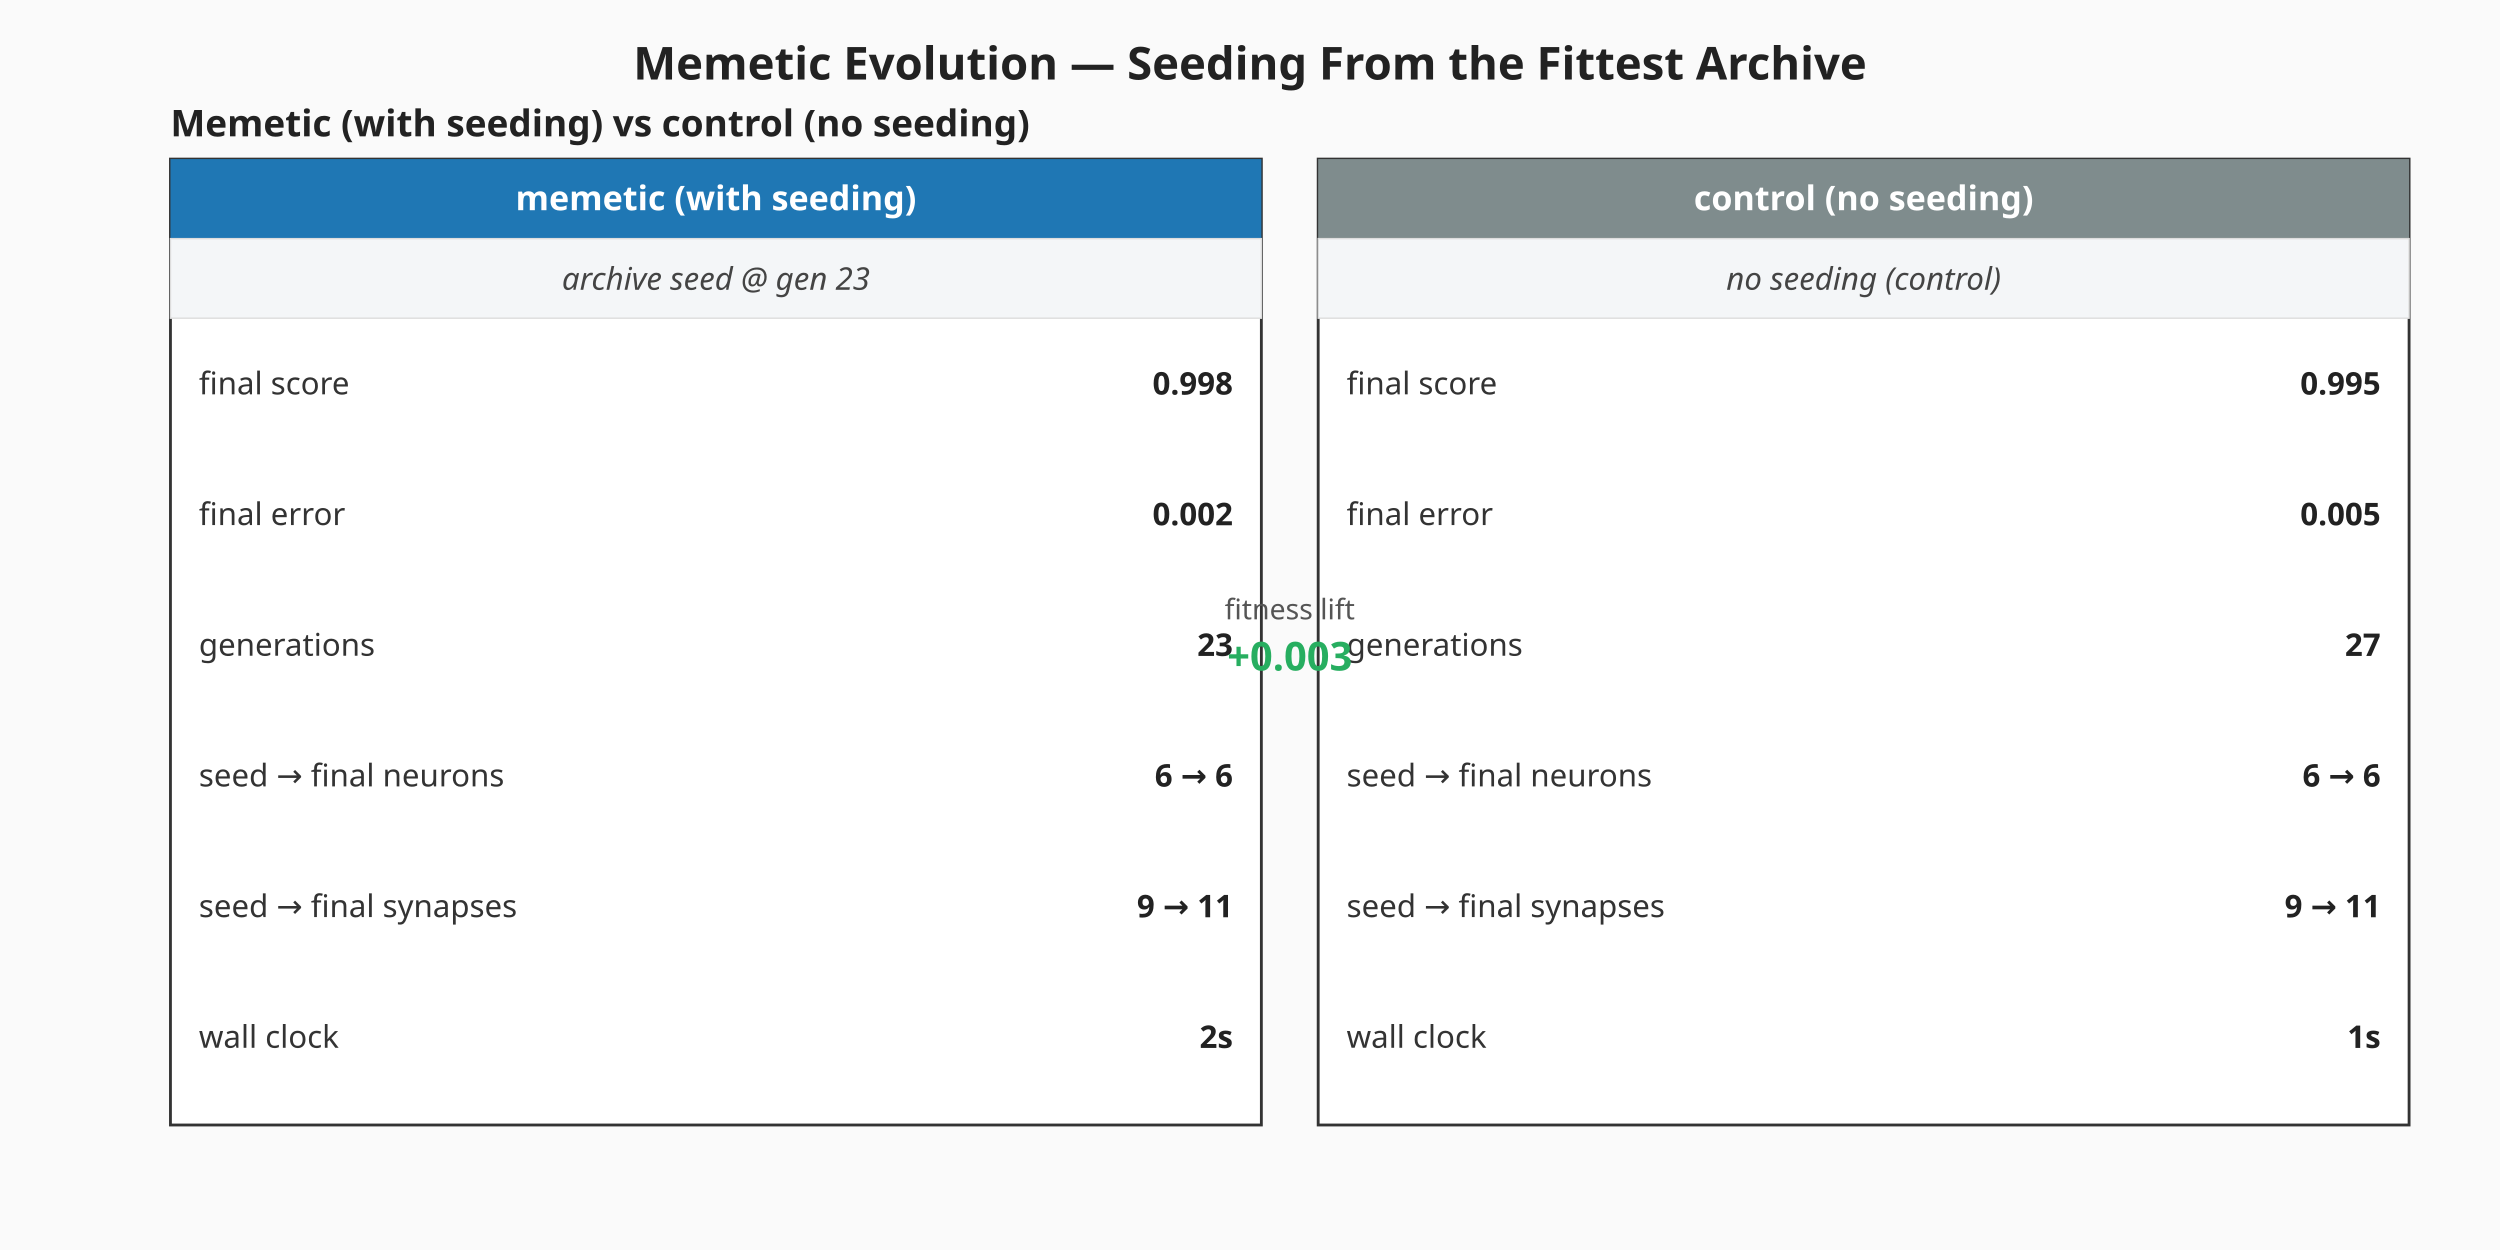
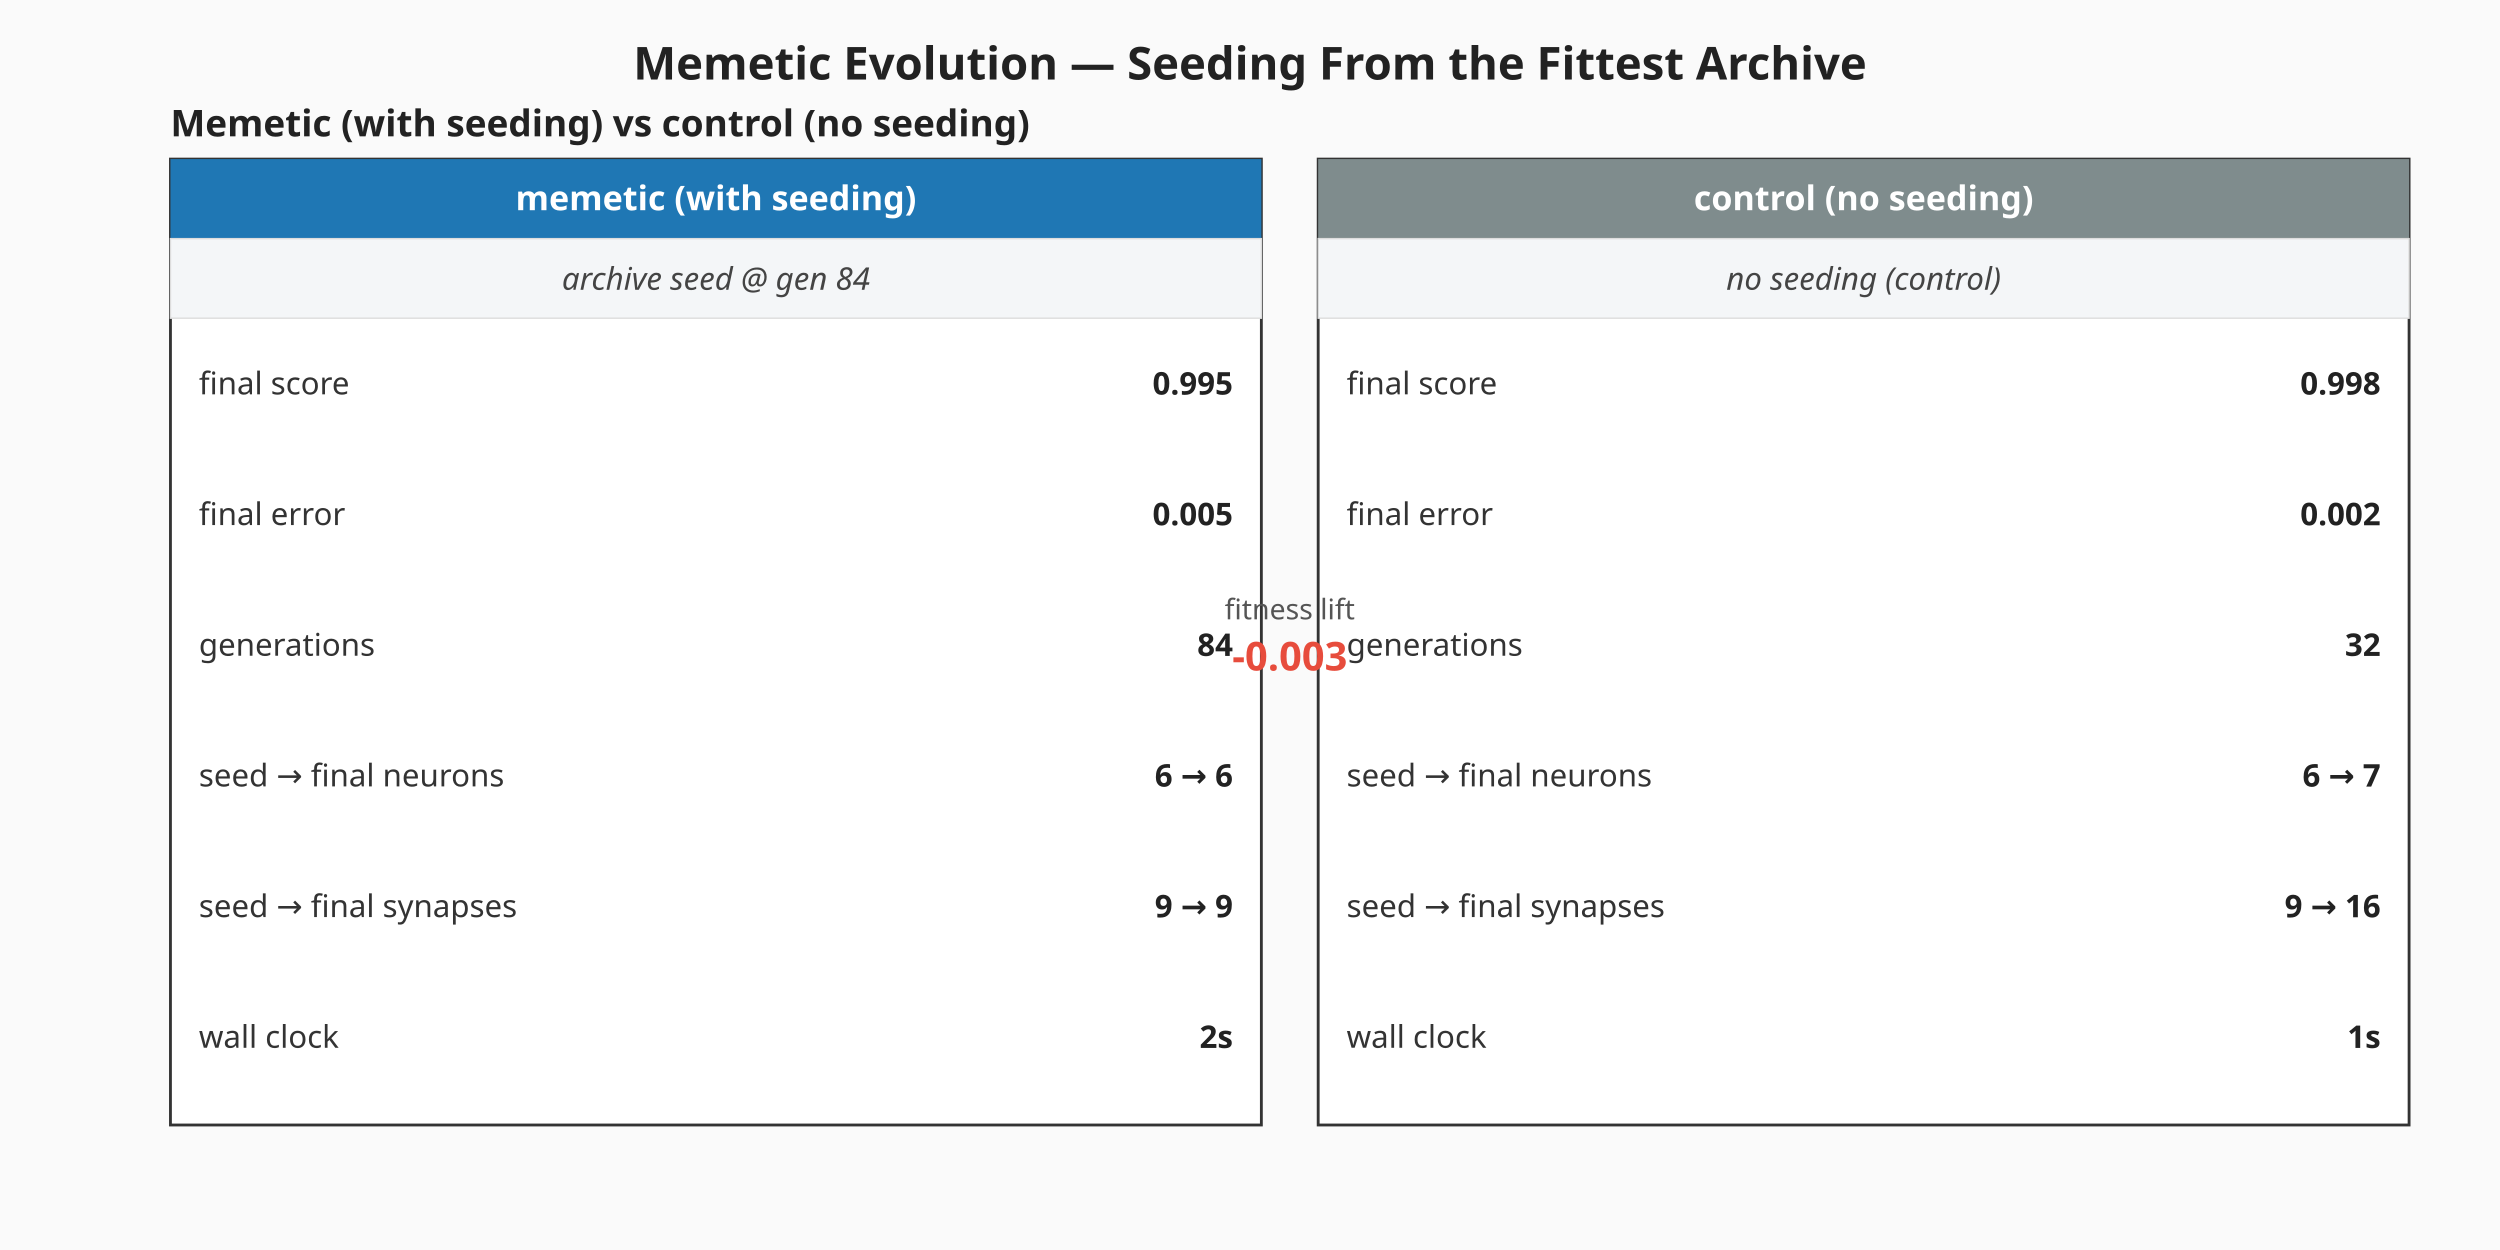
<svg xmlns="http://www.w3.org/2000/svg" viewBox="0 0 880 440" width="880" height="440" role="img" aria-label="Memetic vs control milestone summary">
  <rect width="880" height="440" fill="#fafafa" />
  <text x="440" y="28" text-anchor="middle" font-family="sans-serif" font-size="16" font-weight="bold" fill="#222">Memetic Evolution — Seeding From the Fittest Archive</text>
  <g class="memetic-milestone-panel" font-family="sans-serif">
    <text x="60" y="48.00" font-size="13" font-weight="bold" fill="#222">Memetic (with seeding) vs control (no seeding)</text>
    <g class="memetic-column">
      <rect x="60.00" y="56.00" width="384.00" height="340.00" fill="#ffffff" stroke="#333" stroke-width="1" />
      <rect x="60.00" y="56.00" width="384.00" height="28.00" fill="#1f77b4" />
      <text x="252.00" y="74.00" text-anchor="middle" font-size="12" font-weight="bold" fill="#ffffff">memetic (with seeding)</text>
      <rect class="seeding-annotation" x="60.00" y="84.00" width="384.00" height="28.00" fill="#f4f6f8" stroke="#ddd" stroke-width="0.5" />
-       <text x="252.00" y="102.00" text-anchor="middle" font-size="11" fill="#444" font-style="italic">archive seed @ gen 23</text>
+       <text x="252.00" y="102.00" text-anchor="middle" font-size="11" fill="#444" font-style="italic">archive seed @ gen 84</text>
      <text x="70.00" y="135.00" dominant-baseline="middle" font-size="11" fill="#333">final score</text>
-       <text x="434.00" y="135.00" text-anchor="end" dominant-baseline="middle" font-size="11" font-weight="bold" fill="#222">0.998</text>
+       <text x="434.00" y="135.00" text-anchor="end" dominant-baseline="middle" font-size="11" font-weight="bold" fill="#222">0.995</text>
      <text x="70.00" y="181.00" dominant-baseline="middle" font-size="11" fill="#333">final error</text>
-       <text x="434.00" y="181.00" text-anchor="end" dominant-baseline="middle" font-size="11" font-weight="bold" fill="#222">0.002</text>
+       <text x="434.00" y="181.00" text-anchor="end" dominant-baseline="middle" font-size="11" font-weight="bold" fill="#222">0.005</text>
      <text x="70.00" y="227.00" dominant-baseline="middle" font-size="11" fill="#333">generations</text>
-       <text x="434.00" y="227.00" text-anchor="end" dominant-baseline="middle" font-size="11" font-weight="bold" fill="#222">23</text>
+       <text x="434.00" y="227.00" text-anchor="end" dominant-baseline="middle" font-size="11" font-weight="bold" fill="#222">84</text>
      <text x="70.00" y="273.00" dominant-baseline="middle" font-size="11" fill="#333">seed → final neurons</text>
      <text x="434.00" y="273.00" text-anchor="end" dominant-baseline="middle" font-size="11" font-weight="bold" fill="#222">6 → 6</text>
      <text x="70.00" y="319.00" dominant-baseline="middle" font-size="11" fill="#333">seed → final synapses</text>
-       <text x="434.00" y="319.00" text-anchor="end" dominant-baseline="middle" font-size="11" font-weight="bold" fill="#222">9 → 11</text>
+       <text x="434.00" y="319.00" text-anchor="end" dominant-baseline="middle" font-size="11" font-weight="bold" fill="#222">9 → 9</text>
      <text x="70.00" y="365.00" dominant-baseline="middle" font-size="11" fill="#333">wall clock</text>
      <text x="434.00" y="365.00" text-anchor="end" dominant-baseline="middle" font-size="11" font-weight="bold" fill="#222">2s</text>
    </g>
    <g class="control-column">
      <rect x="464.00" y="56.00" width="384.00" height="340.00" fill="#ffffff" stroke="#333" stroke-width="1" />
      <rect x="464.00" y="56.00" width="384.00" height="28.00" fill="#7f8c8d" />
      <text x="656.00" y="74.00" text-anchor="middle" font-size="12" font-weight="bold" fill="#ffffff">control (no seeding)</text>
      <rect class="seeding-annotation" x="464.00" y="84.00" width="384.00" height="28.00" fill="#f4f6f8" stroke="#ddd" stroke-width="0.5" />
      <text x="656.00" y="102.00" text-anchor="middle" font-size="11" fill="#444" font-style="italic">no seeding (control)</text>
      <text x="474.00" y="135.00" dominant-baseline="middle" font-size="11" fill="#333">final score</text>
-       <text x="838.00" y="135.00" text-anchor="end" dominant-baseline="middle" font-size="11" font-weight="bold" fill="#222">0.995</text>
+       <text x="838.00" y="135.00" text-anchor="end" dominant-baseline="middle" font-size="11" font-weight="bold" fill="#222">0.998</text>
      <text x="474.00" y="181.00" dominant-baseline="middle" font-size="11" fill="#333">final error</text>
-       <text x="838.00" y="181.00" text-anchor="end" dominant-baseline="middle" font-size="11" font-weight="bold" fill="#222">0.005</text>
+       <text x="838.00" y="181.00" text-anchor="end" dominant-baseline="middle" font-size="11" font-weight="bold" fill="#222">0.002</text>
      <text x="474.00" y="227.00" dominant-baseline="middle" font-size="11" fill="#333">generations</text>
-       <text x="838.00" y="227.00" text-anchor="end" dominant-baseline="middle" font-size="11" font-weight="bold" fill="#222">27</text>
+       <text x="838.00" y="227.00" text-anchor="end" dominant-baseline="middle" font-size="11" font-weight="bold" fill="#222">32</text>
      <text x="474.00" y="273.00" dominant-baseline="middle" font-size="11" fill="#333">seed → final neurons</text>
-       <text x="838.00" y="273.00" text-anchor="end" dominant-baseline="middle" font-size="11" font-weight="bold" fill="#222">6 → 6</text>
+       <text x="838.00" y="273.00" text-anchor="end" dominant-baseline="middle" font-size="11" font-weight="bold" fill="#222">6 → 7</text>
      <text x="474.00" y="319.00" dominant-baseline="middle" font-size="11" fill="#333">seed → final synapses</text>
-       <text x="838.00" y="319.00" text-anchor="end" dominant-baseline="middle" font-size="11" font-weight="bold" fill="#222">9 → 11</text>
+       <text x="838.00" y="319.00" text-anchor="end" dominant-baseline="middle" font-size="11" font-weight="bold" fill="#222">9 → 16</text>
      <text x="474.00" y="365.00" dominant-baseline="middle" font-size="11" fill="#333">wall clock</text>
      <text x="838.00" y="365.00" text-anchor="end" dominant-baseline="middle" font-size="11" font-weight="bold" fill="#222">1s</text>
    </g>
    <text x="454.00" y="218.00" text-anchor="middle" font-size="10" fill="#555">fitness lift</text>
-     <text x="454.00" y="236.00" text-anchor="middle" font-size="14" font-weight="bold" fill="#27ae60">+0.003</text>
+     <text x="454.00" y="236.00" text-anchor="middle" font-size="14" font-weight="bold" fill="#e74c3c">-0.003</text>
  </g>
</svg>
